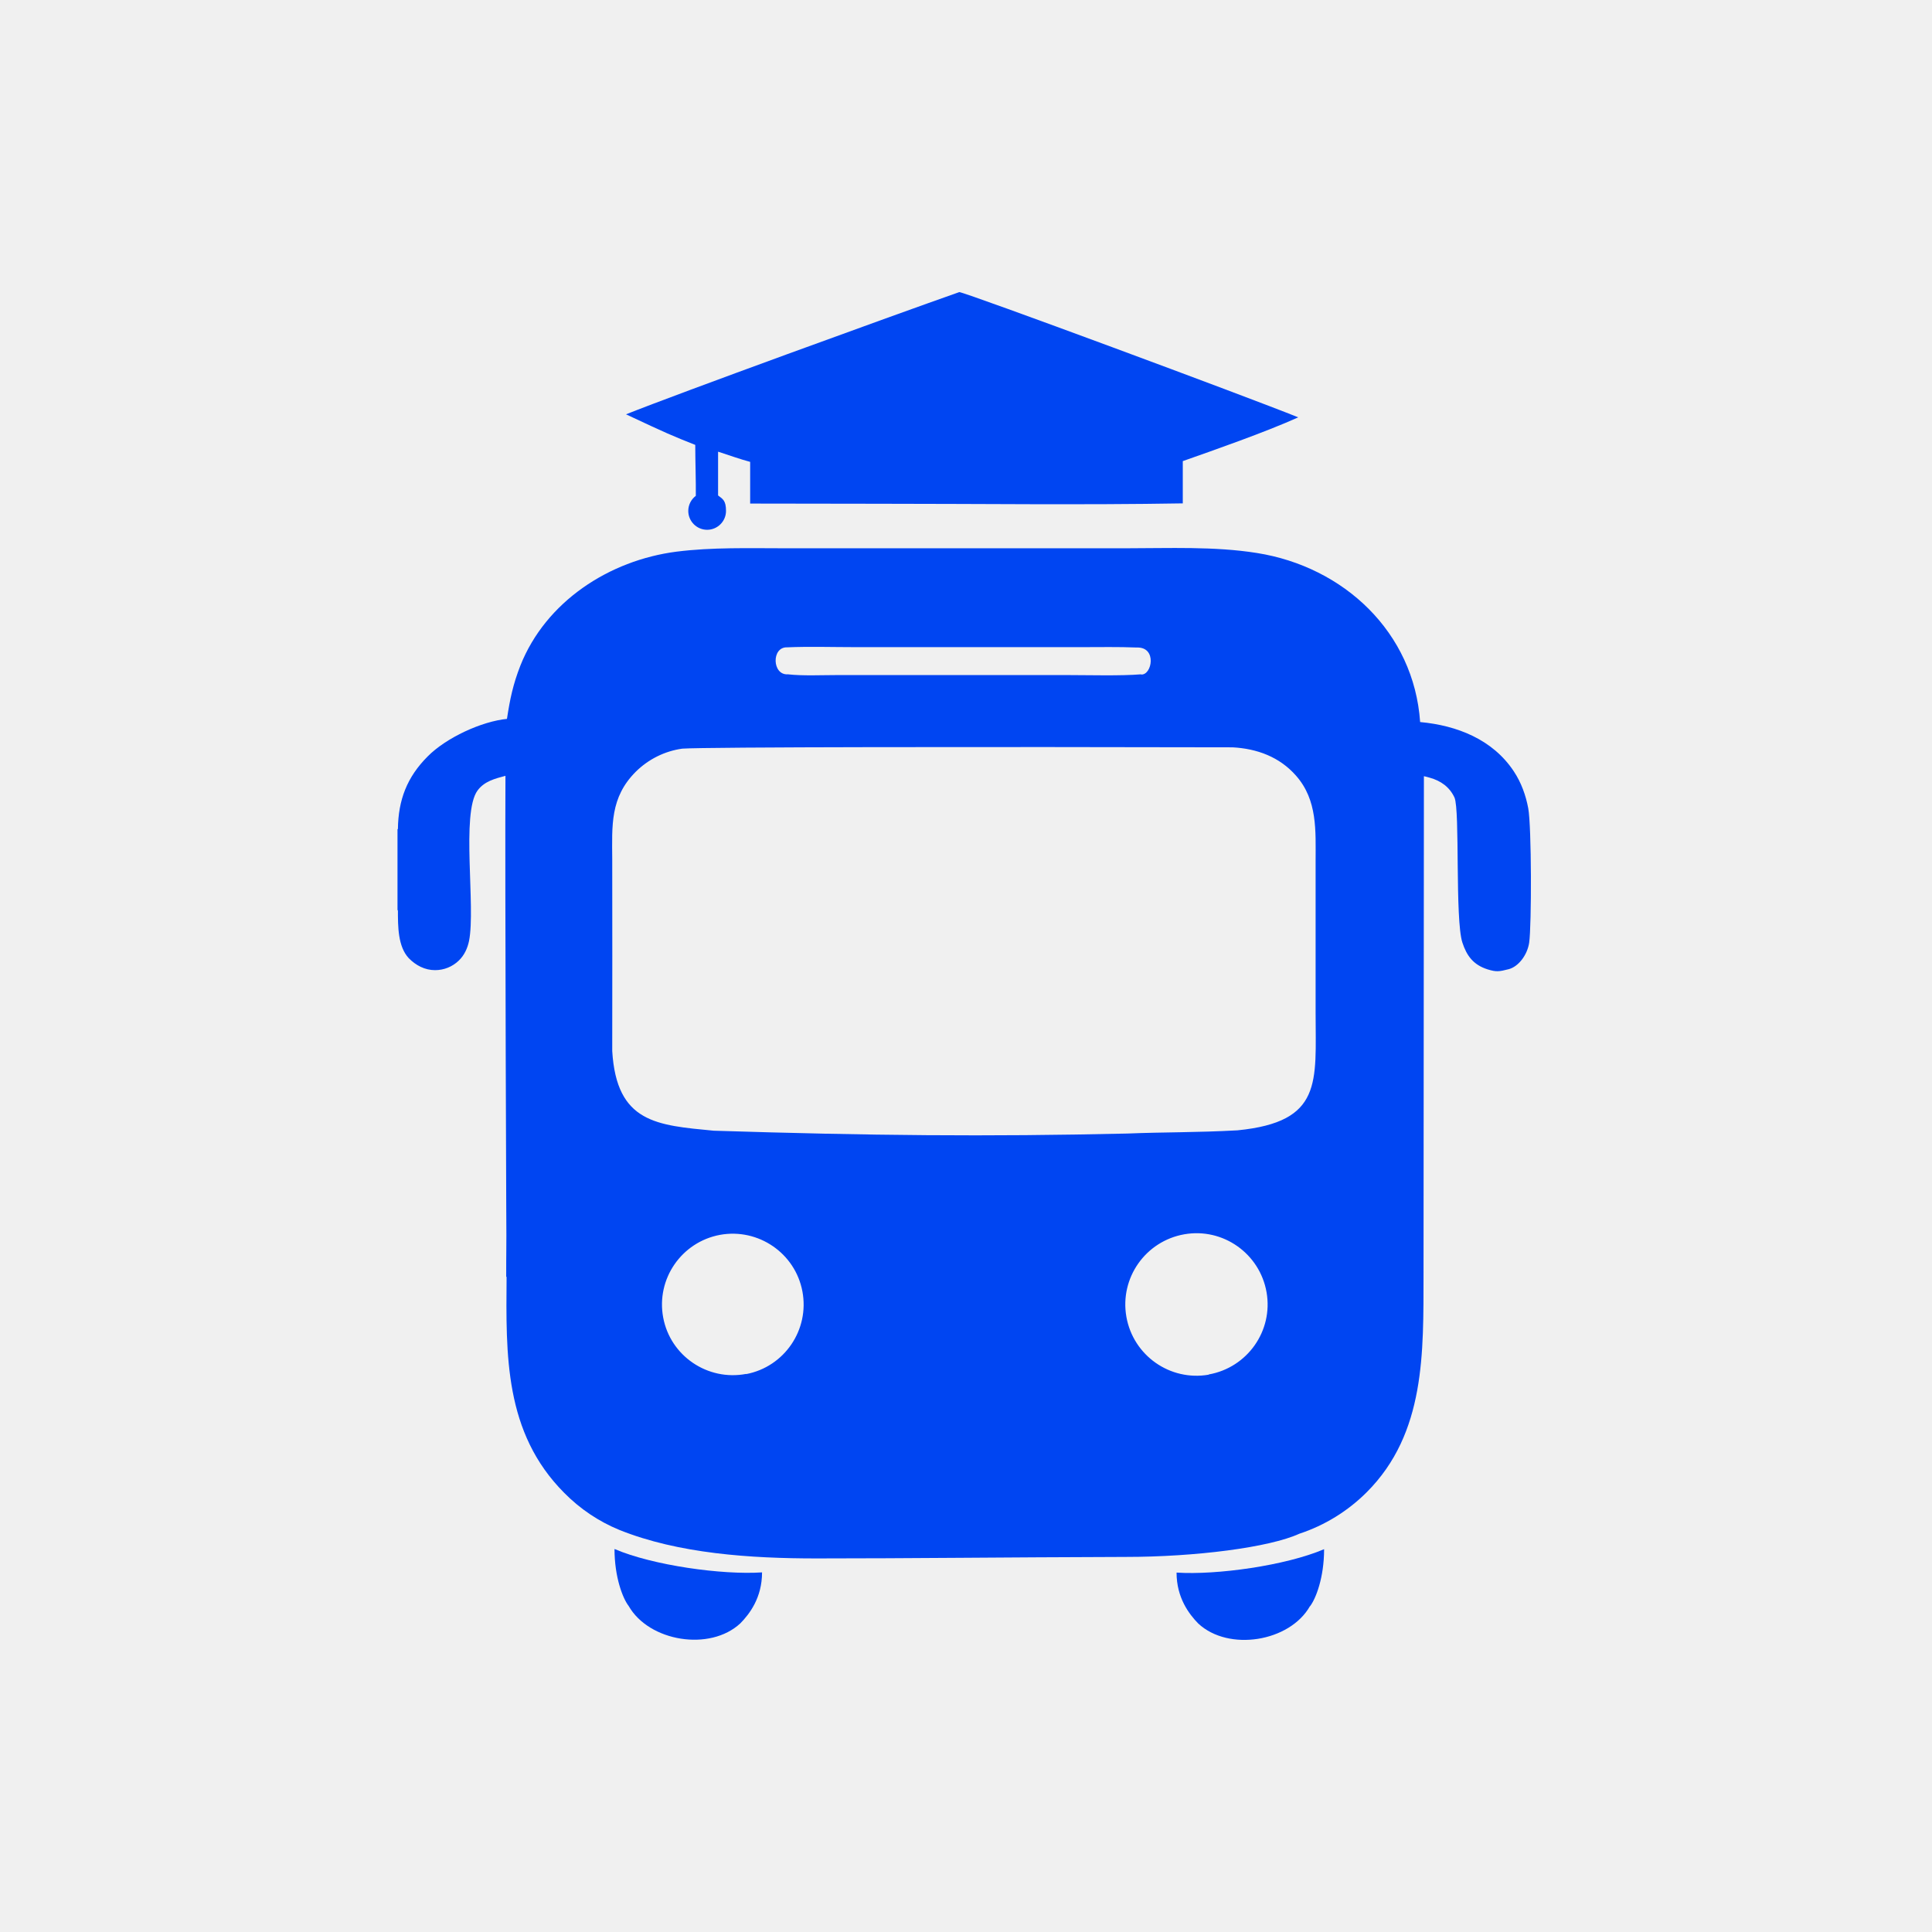
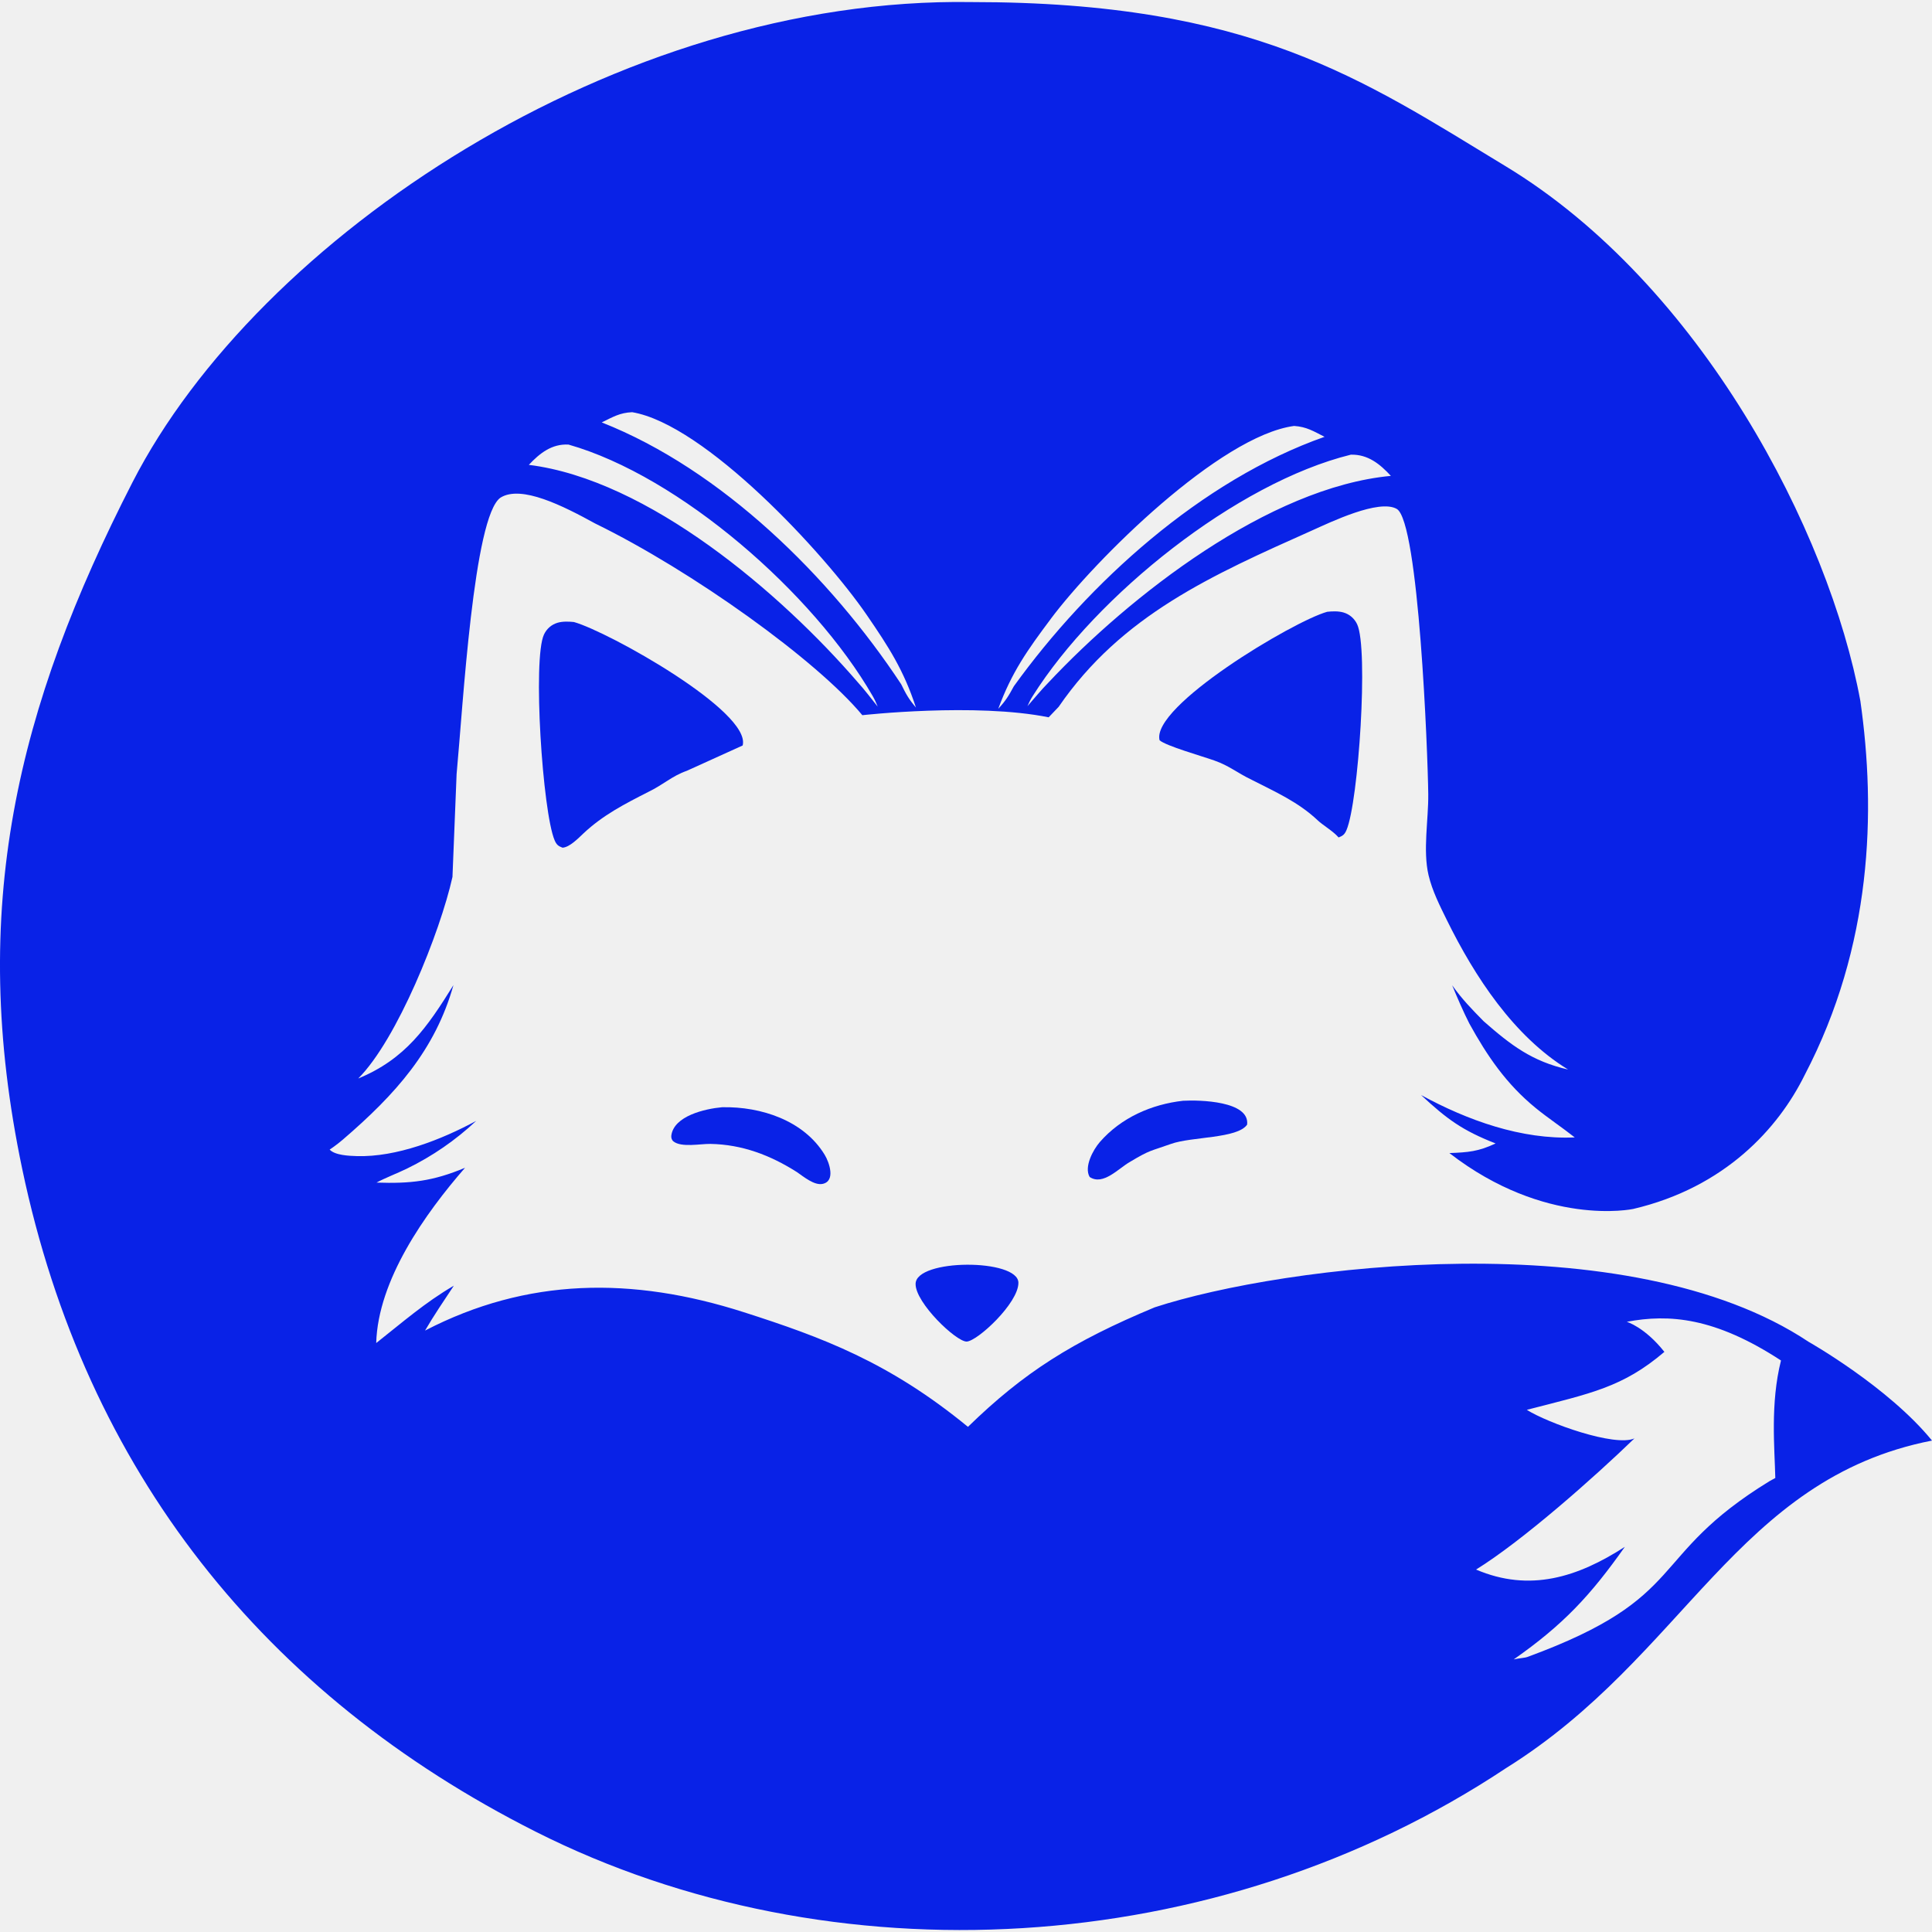
- <svg xmlns="http://www.w3.org/2000/svg" id="_圖層_1" data-name="圖層_1" version="1.1" viewBox="0 0 1024 1024">
+ <svg xmlns="http://www.w3.org/2000/svg" viewBox="0 -1.05 1024.01 1024.01">
  <defs>
    <style>
-       .st0 {
-         fill: #0045f2;
-       }
-       @media (prefers-color-scheme: dark) {
-         .st0 {
-           fill: #ffffff;
-         }
+       .cls-1 {
+         fill: #0922e7;
      }
    </style>
  </defs>
-   <path class="st0" d="M268.7,381c1.6-10.5,3.2-18.2,7.1-28.2,13.5-34,47.1-55.8,82.7-60.4,18.8-2.4,38.7-1.8,57.7-1.8h86.5s94,0,94,0c22.8,0,47-1.1,69.5,2.5,46.1,7.3,83.2,42,86.5,89.6,19.5,1.8,38.5,9.2,49.7,26.2,3.9,5.9,6.3,12.6,7.6,19.5,1.8,9.8,1.8,62.1.5,71.2-1,6.7-5.8,12.8-10.9,14.1s-6.5,1.5-11.1.1c-7.6-2.4-11.1-7.2-13.4-14.2-4-12.1-1.2-70.2-4.2-76.9-2.6-5.6-7.3-8.9-13.1-10.5-1-.3-2.1-.6-3.1-.8l-.2,264.2c-.1,41.1,1.2,84-30.1,115.3-10,10-22.3,17.6-35.7,22-15.9,7.3-55.2,12.3-92.1,12.3-66.3.2-114.3.8-163.9.8-34.8,0-73.1-2.5-104.4-15.1-11-4.5-20.9-11.2-29.2-19.6-31.9-32-30.9-73.1-30.6-114.7-.1-8.3-.9-210.9-.6-265.4-5.6,1.5-11.2,2.9-14.8,7.8-8.8,12-.9,61.8-4.5,79.7-.8,3.9-2.5,7.6-5.4,10.4-3.4,3.3-7.9,5.1-12.6,5.1-5.4,0-10.2-2.5-14-6.4-5.7-6.2-5.7-16.6-5.7-25.6v-42.8c.2-15.4,4.8-27.5,15.8-38.5,9.8-9.9,28.6-18.6,42.2-19.9ZM378.3,599.3c82.5,2.6,144.9,3.2,219.2,1.5,19.6-.8,36.7-.5,58.4-1.7,45.3-4.5,41.4-25.5,41.4-62.3v-80.3c0-16.1,1.1-32.4-10.4-45.4-8.7-9.9-20.6-14.3-33.6-15-130.1-.3-279.2-.2-291.7.7-9.3,1.3-17.9,5.6-24.6,12.2-13.7,13.7-12.6,28.5-12.5,46.5.1,33.9,0,67.8,0,101.6,2.3,38.1,23.7,39.3,53.8,42.2ZM640.6,728.5c20.5-3.6,34.3-23.1,30.7-43.6s-23.1-34.3-43.6-30.7c-20.5,3.6-34.3,23.1-30.7,43.7,3.6,20.5,23.1,34.3,43.7,30.7ZM395.5,728.3c20.3-3.9,33.6-23.5,29.8-43.8-3.8-20.3-23.4-33.7-43.7-30-20.4,3.8-33.9,23.4-30.1,43.8,3.8,20.4,23.6,33.8,44,29.9ZM604.8,357.5c5.8.5,8.6-14.7-2.3-14.3-9.6-.4-19.4-.2-28.9-.2h-54.2s-66.1,0-66.1,0c-11,0-25.2-.4-36.1.1-8.4-.3-8,14.9.4,14.3,7.7.9,18.2.4,26.2.4h49.4s72.4,0,72.4,0c11.3,0,28.4.5,39.2-.4Z" />
-   <path class="st0" d="M210.8,439.4c.7.8,1.3,1.5,1.4,2.7.9,12.8,0,25.9.2,38.7,0,.7-.3,2-.4,2.7h-.7c0,0-.6-1.3-.6-1.3v-42.8Z" />
-   <path class="st0" d="M269.4,643.9c1.1,6.3,1.3,26.7-.2,33l-.9-.2c-.1-8.3.5-32.1,1.1-32.8Z" />
-   <path class="st0" d="M325.7,821c20.3,8.7,57,13.8,78.2,12.4,0,13.5-6.7,22.1-11.5,27-16.1,15-48.4,9.7-59.2-9.2-3.1-4-7.5-15.2-7.5-30.3Z" />
-   <path class="st0" d="M333.2,851.3" />
-   <path class="st0" d="M508.5,154.8c-36.4,12.8-148.9,53.7-176.7,64.8,21.5,10.1,24.8,11.5,36.7,16.2,0,8,.4,20,.3,27-2.4,1.8-4,4.7-4,8,0,5.5,4.5,10,10,10s10-4.5,10-10-1.7-6.3-4.2-8.2c0-7.6,0-11.6,0-23.2,6.2,2,11.7,4,17,5.4v22.1s67.3.1,67.3.1c53.2,0,108.9.7,162-.2,0-6.9,0-12.7,0-22.4,15.9-5.6,43.7-15.3,61.2-23.2-26.2-10.6-175.9-66.1-179.7-66.4Z" />
-   <path class="st0" d="M694.3,851.3c-10.7,18.9-43.1,24.2-59.2,9.2-4.8-4.9-11.5-13.6-11.5-27,21.2,1.4,57.8-3.7,78.2-12.4,0,15.1-4.4,26.3-7.5,30.3Z" />
+   <path class="cls-1" d="M698.4,433.74c2.75,2.59,8.27,5.79,11.09,9.08,2.27-.85,3.21-1.64,4.19-3.92,6.38-14.97,11.72-96.22,5.64-109.08-1.44-3.05-4.02-5.31-7.25-6.24-2.69-.78-5.85-.66-8.61-.37h-.01c-18.2,5.1-93.59,50.21-88.83,68.12,3.56,3.04,22.38,8.36,28.95,10.69,8.18,2.9,11.57,6.24,19.9,10.27,12.6,6.43,24.6,11.72,34.94,21.44h0Z" />
+   <path class="cls-1" d="M485.29,679.5c-.06,10.02,21.49,30.61,27.08,30.52,5.76-.28,27.41-20.35,27.41-31.12.07-12.92-54.53-12.92-54.49.6h0Z" />
+   <path class="cls-1" d="M376.55,605.25c16.84.3,31.8,6.01,45.86,14.95,3.47,2.39,9.15,7.15,13.55,6.25,7.09-1.44,3.56-11.45,1.15-15.42-11.09-18.26-33.79-25.6-54.13-25.22-.12,0-.22.01-.33.01h0c-8.84.79-25.54,4.55-26.84,15.06-.13,1.15.25,2.35,1.17,3.07,4.2,3.32,14.34,1.21,19.56,1.3h.01,0Z" />
+   <path class="cls-1" d="M627.15,582.37c-16.82,1.88-32.94,8.97-44.2,21.88-3.56,4.08-8.51,13.2-5.4,18.53,7.13,4.78,15.36-4.64,21.38-8.01,10.92-6.56,10.78-5.59,21.71-9.51,11.02-3.95,35.23-2.75,40.37-10.23,1.42-12.54-25.16-13.13-33.87-12.65h.01Z" />
+   <path class="cls-1" d="M242.01,409.25c3.36-35.77,9-136.84,23.3-146.56,10.99-6.8,33.07,4.34,50.11,13.71,51.63,25.22,117.56,72.59,141.64,101.62,0,0,59.91-6.71,98.76,1.12l5.28-5.53c33.4-48.61,81.24-69.8,134.54-93.6,9.43-4.22,35.29-16.72,44.68-11.32,11.68,6.71,16.45,129.25,16.69,151.17.15,13.59-2.93,29.86.16,42.96,1.97,8.34,6,16.25,9.76,23.91,14.71,29.83,35.38,61.48,64.19,79.1-19.14-4.4-30.13-12.78-44.75-25.6-6.49-6.61-11.24-11.45-16.69-19.06,2.6,6.32,5.95,14.09,9.09,20.25,9.49,17.23,19.65,32.12,35.11,44.75,6.58,5.38,13.94,10.23,20.78,15.64-28.3,1.26-56.85-9.06-81.47-22.46,13.92,12.93,22.02,18.8,39.52,25.66-9.17,4.31-14.58,4.72-24.49,5.1,50.94,39.43,97.16,29.68,97.41,29.62,48.68-11.42,76.97-42.78,90.88-70.96,35.86-68.6,37.87-139.87,29.53-198.3-16.53-89.68-84.39-220.7-188.11-283.47C722,40.95,663.54,0,514.95.05,327.25-2.94,136.6,125.07,70.22,254.58,9.15,373.75-17.21,480.54,11.79,618.58c33.63,160.18,128.28,278.64,272.06,351.18,156.63,79.04,360.53,68.6,514.54-33.76,94.87-59.19,121.97-153.2,225.62-173.51-23.21-28.5-65.41-52.35-65.41-52.35-95.66-63.72-278.53-40.52-346.59-18.27-43.51,18.14-69.29,34.44-98.97,63.35-41.79-34.3-77.11-47.4-118.74-60.75-59.32-19.02-115-18.29-169.02,9.72,4.44-7.64,10.35-16.39,15.27-23.8-15.39,8.99-27.35,19.53-41.15,30.41.93-33.4,25.88-68.57,47.08-92.9-17.12,7.18-28.93,8.46-46.92,7.85,4.52-2.44,11.15-4.98,16.12-7.4,13.44-6.55,25.81-15.07,36.71-25.3-18.32,9.9-42.23,19.32-63.34,18.66-4.11-.12-11.51-.43-14.32-3.44,0,0,3.39-2.21,7-5.31,27.92-24,48.92-47.44,58.61-81.89-13.95,22.44-25.4,39.16-50.48,49.52,20.6-20.59,43.38-77.36,49.96-106.83M737.2,251.18h0c-64.76,6.06-138.31,63.49-181.61,109.66-3.45,3.48-7.69,8.61-11.02,12.4.84-1.96,1.72-3.69,2.87-5.49,33.6-53.23,107.84-112.84,168.54-127.81,9.05-.24,15.43,4.96,21.22,11.24h0ZM556.88,327.04c23.71-31.68,89.71-97.03,129.02-102.33,6.58.43,10.32,2.8,16.15,5.76-65.15,22.92-125.14,77.33-164.68,132.21-2.8,5.16-4.31,7.67-8.27,11.95,7.12-19.33,15.43-31.09,27.78-47.56h-.01.01v-.03ZM334.99,217.41c38.61,6.46,101.86,74.63,124.39,107.46,11.72,17.09,19.6,29.25,26.09,49.09-3.8-4.46-5.22-7.04-7.82-12.35-37.49-56.8-95.14-113.71-158.72-138.77h0c5.85-2.84,9.57-5.14,16.07-5.41h-.01v-.02ZM301.3,234.58c58.91,16.73,129.83,78.77,161.25,133.3,1.06,1.85,1.88,3.62,2.66,5.61-3.14-3.92-7.15-9.18-10.44-12.78-41.07-47.68-111.39-107.52-174.48-115.37,5.8-6.18,12.19-11.23,21.01-10.75h0ZM937.99,783.94c-65.72,40.28-41.56,61.34-128.25,93.18-1.82.67-3.95.58-7.43,1.36,26.24-18.34,40.75-33.95,58.89-59.66-24.97,16.11-50.38,24.19-78.85,12.04,24.74-15.33,62.68-48.94,83.95-69.52-10.43,4.64-45.91-8.13-57.05-15.14,34.07-8.8,50.77-11.88,72.92-30.72-10.42-13.17-19.94-15.94-19.94-15.94,22.38-4.24,46.71-2.39,81.74,20.5-5.73,22.84-3.36,46.53-3.01,62.28l-2.95,1.62h-.02Z" />
+   <path class="cls-1" d="M393.63,394.07c4.77-17.93-71.25-60.35-89.44-65.43-2.77-.28-5.92-.4-8.61.37-3.23.93-5.82,3.18-7.25,6.24-6.09,12.87-.75,94.12,5.64,109.08.97,2.29,1.91,3.08,4.19,3.92,3.77-.24,8.34-4.99,11.09-7.58,10.35-9.72,21.8-15.58,34.39-21.99,8.31-4.04,12.28-8.31,20.45-11.21" />
</svg>
